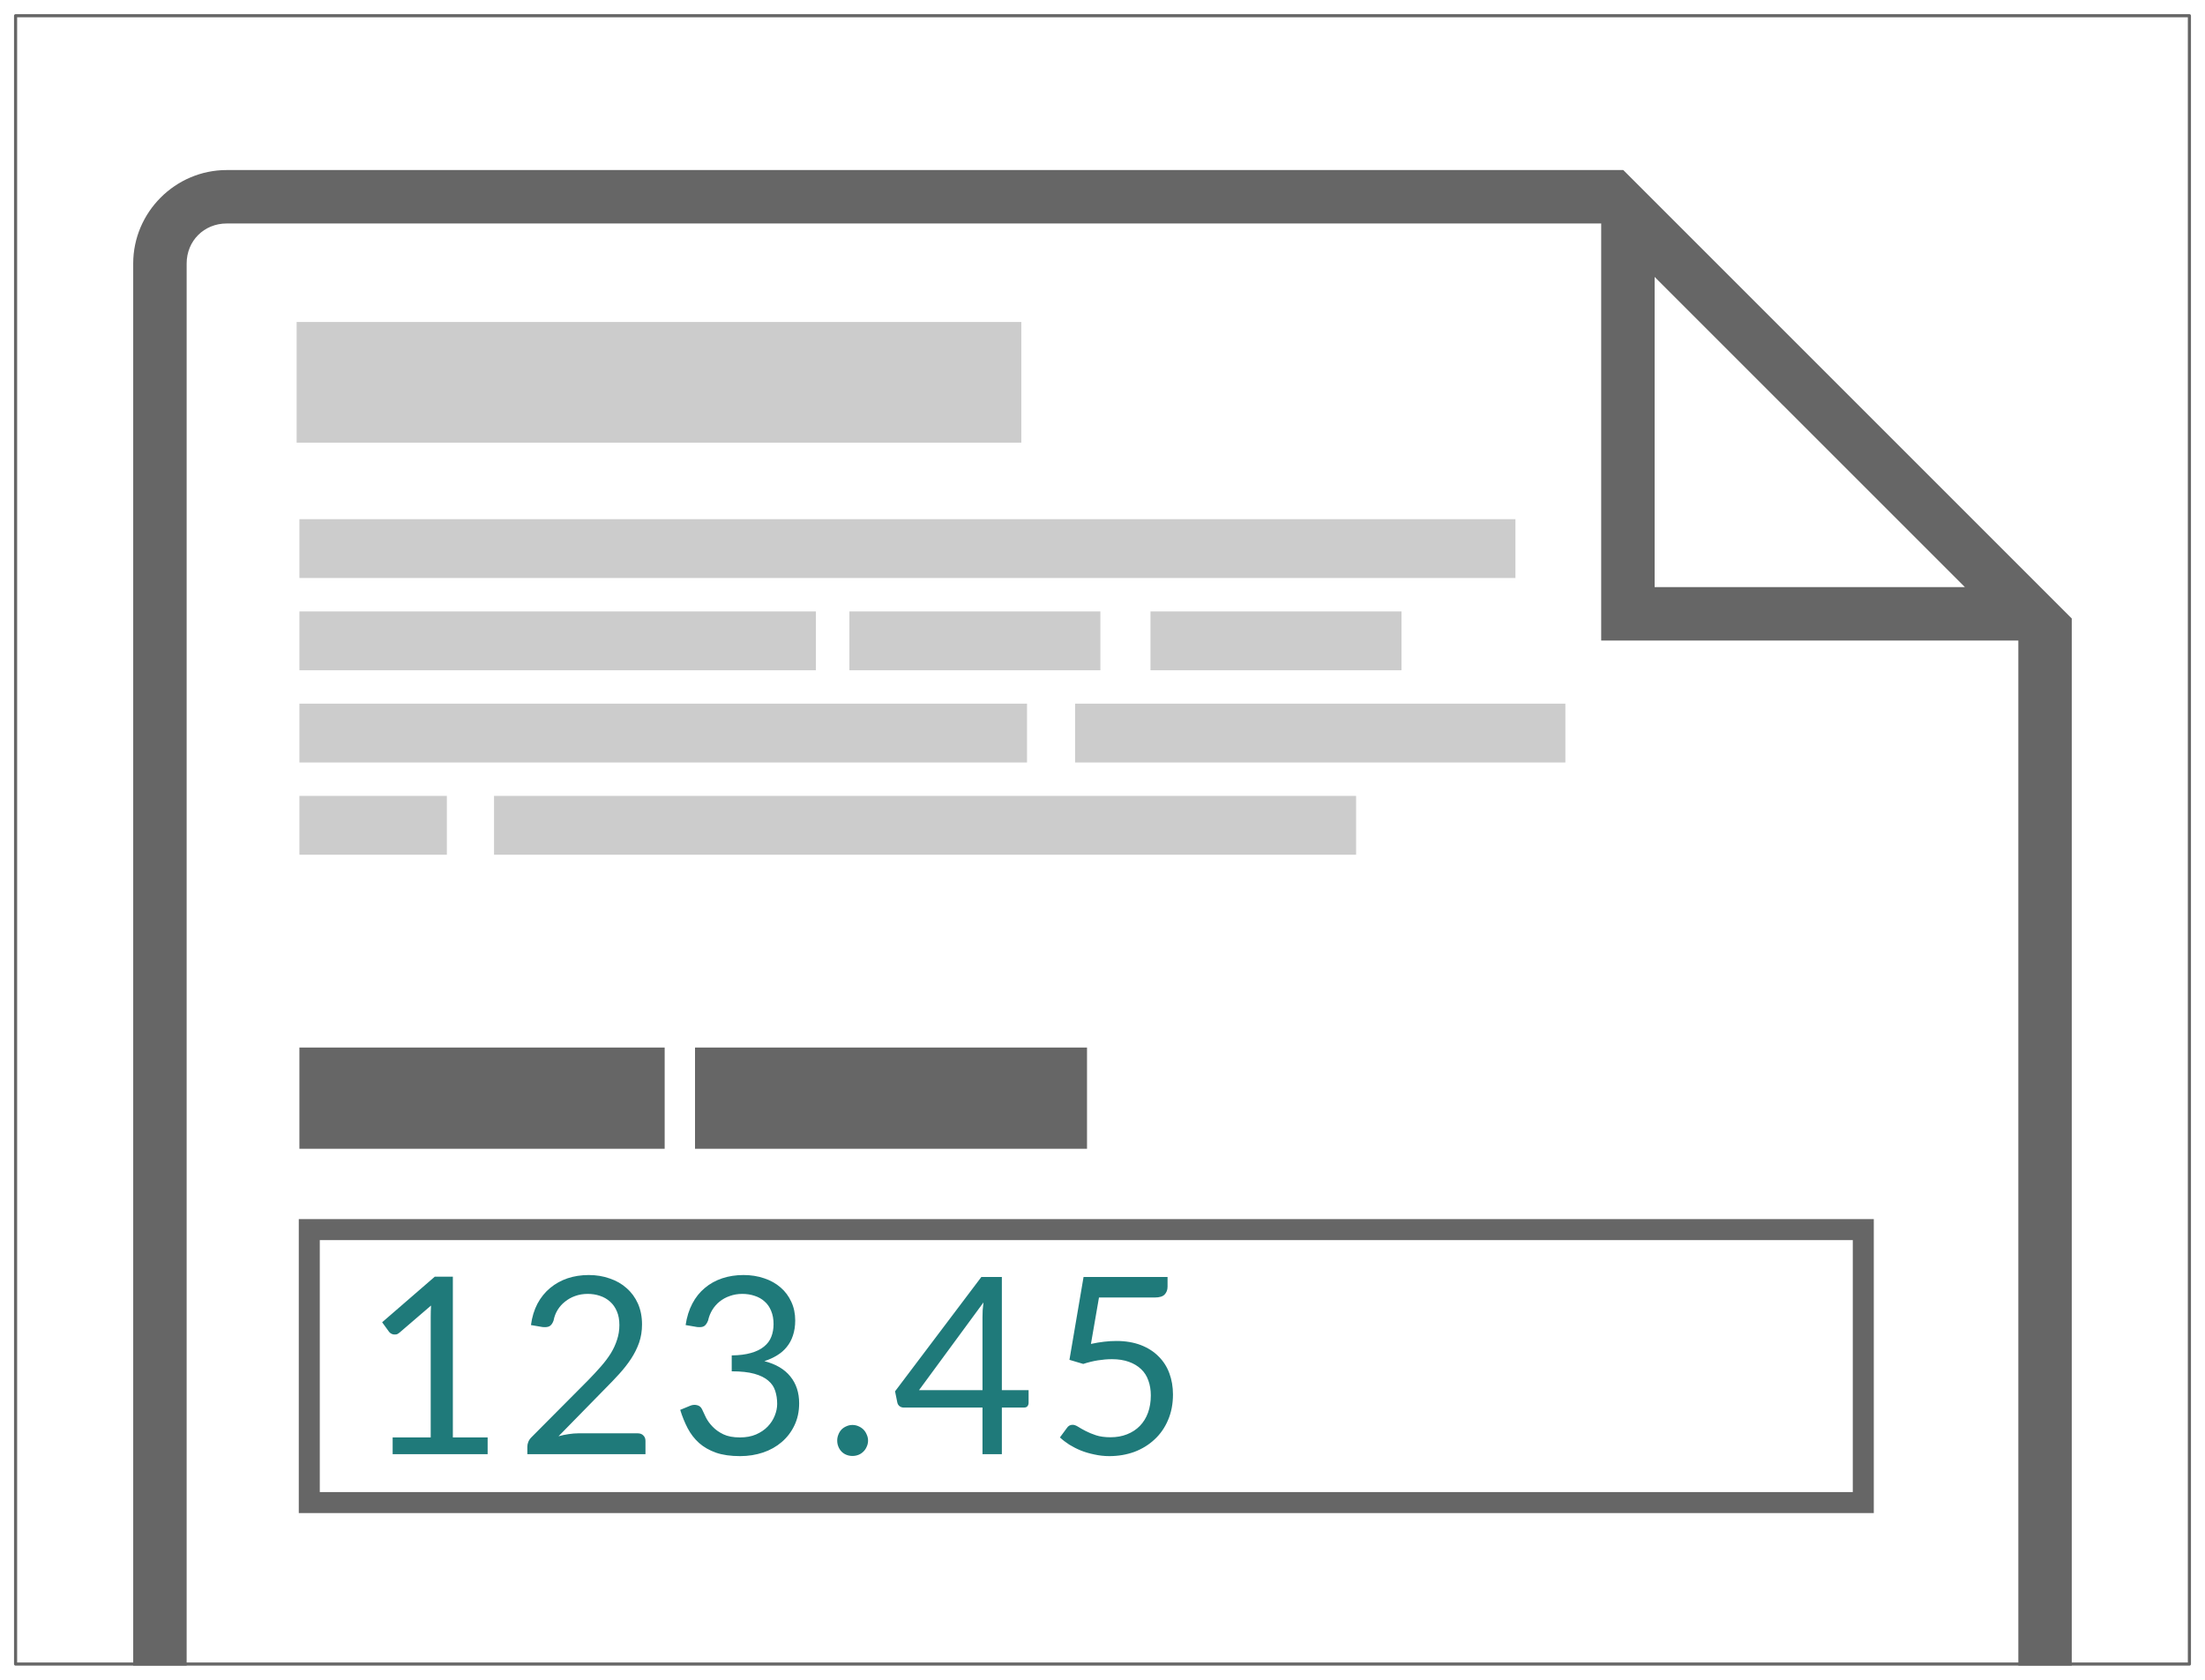
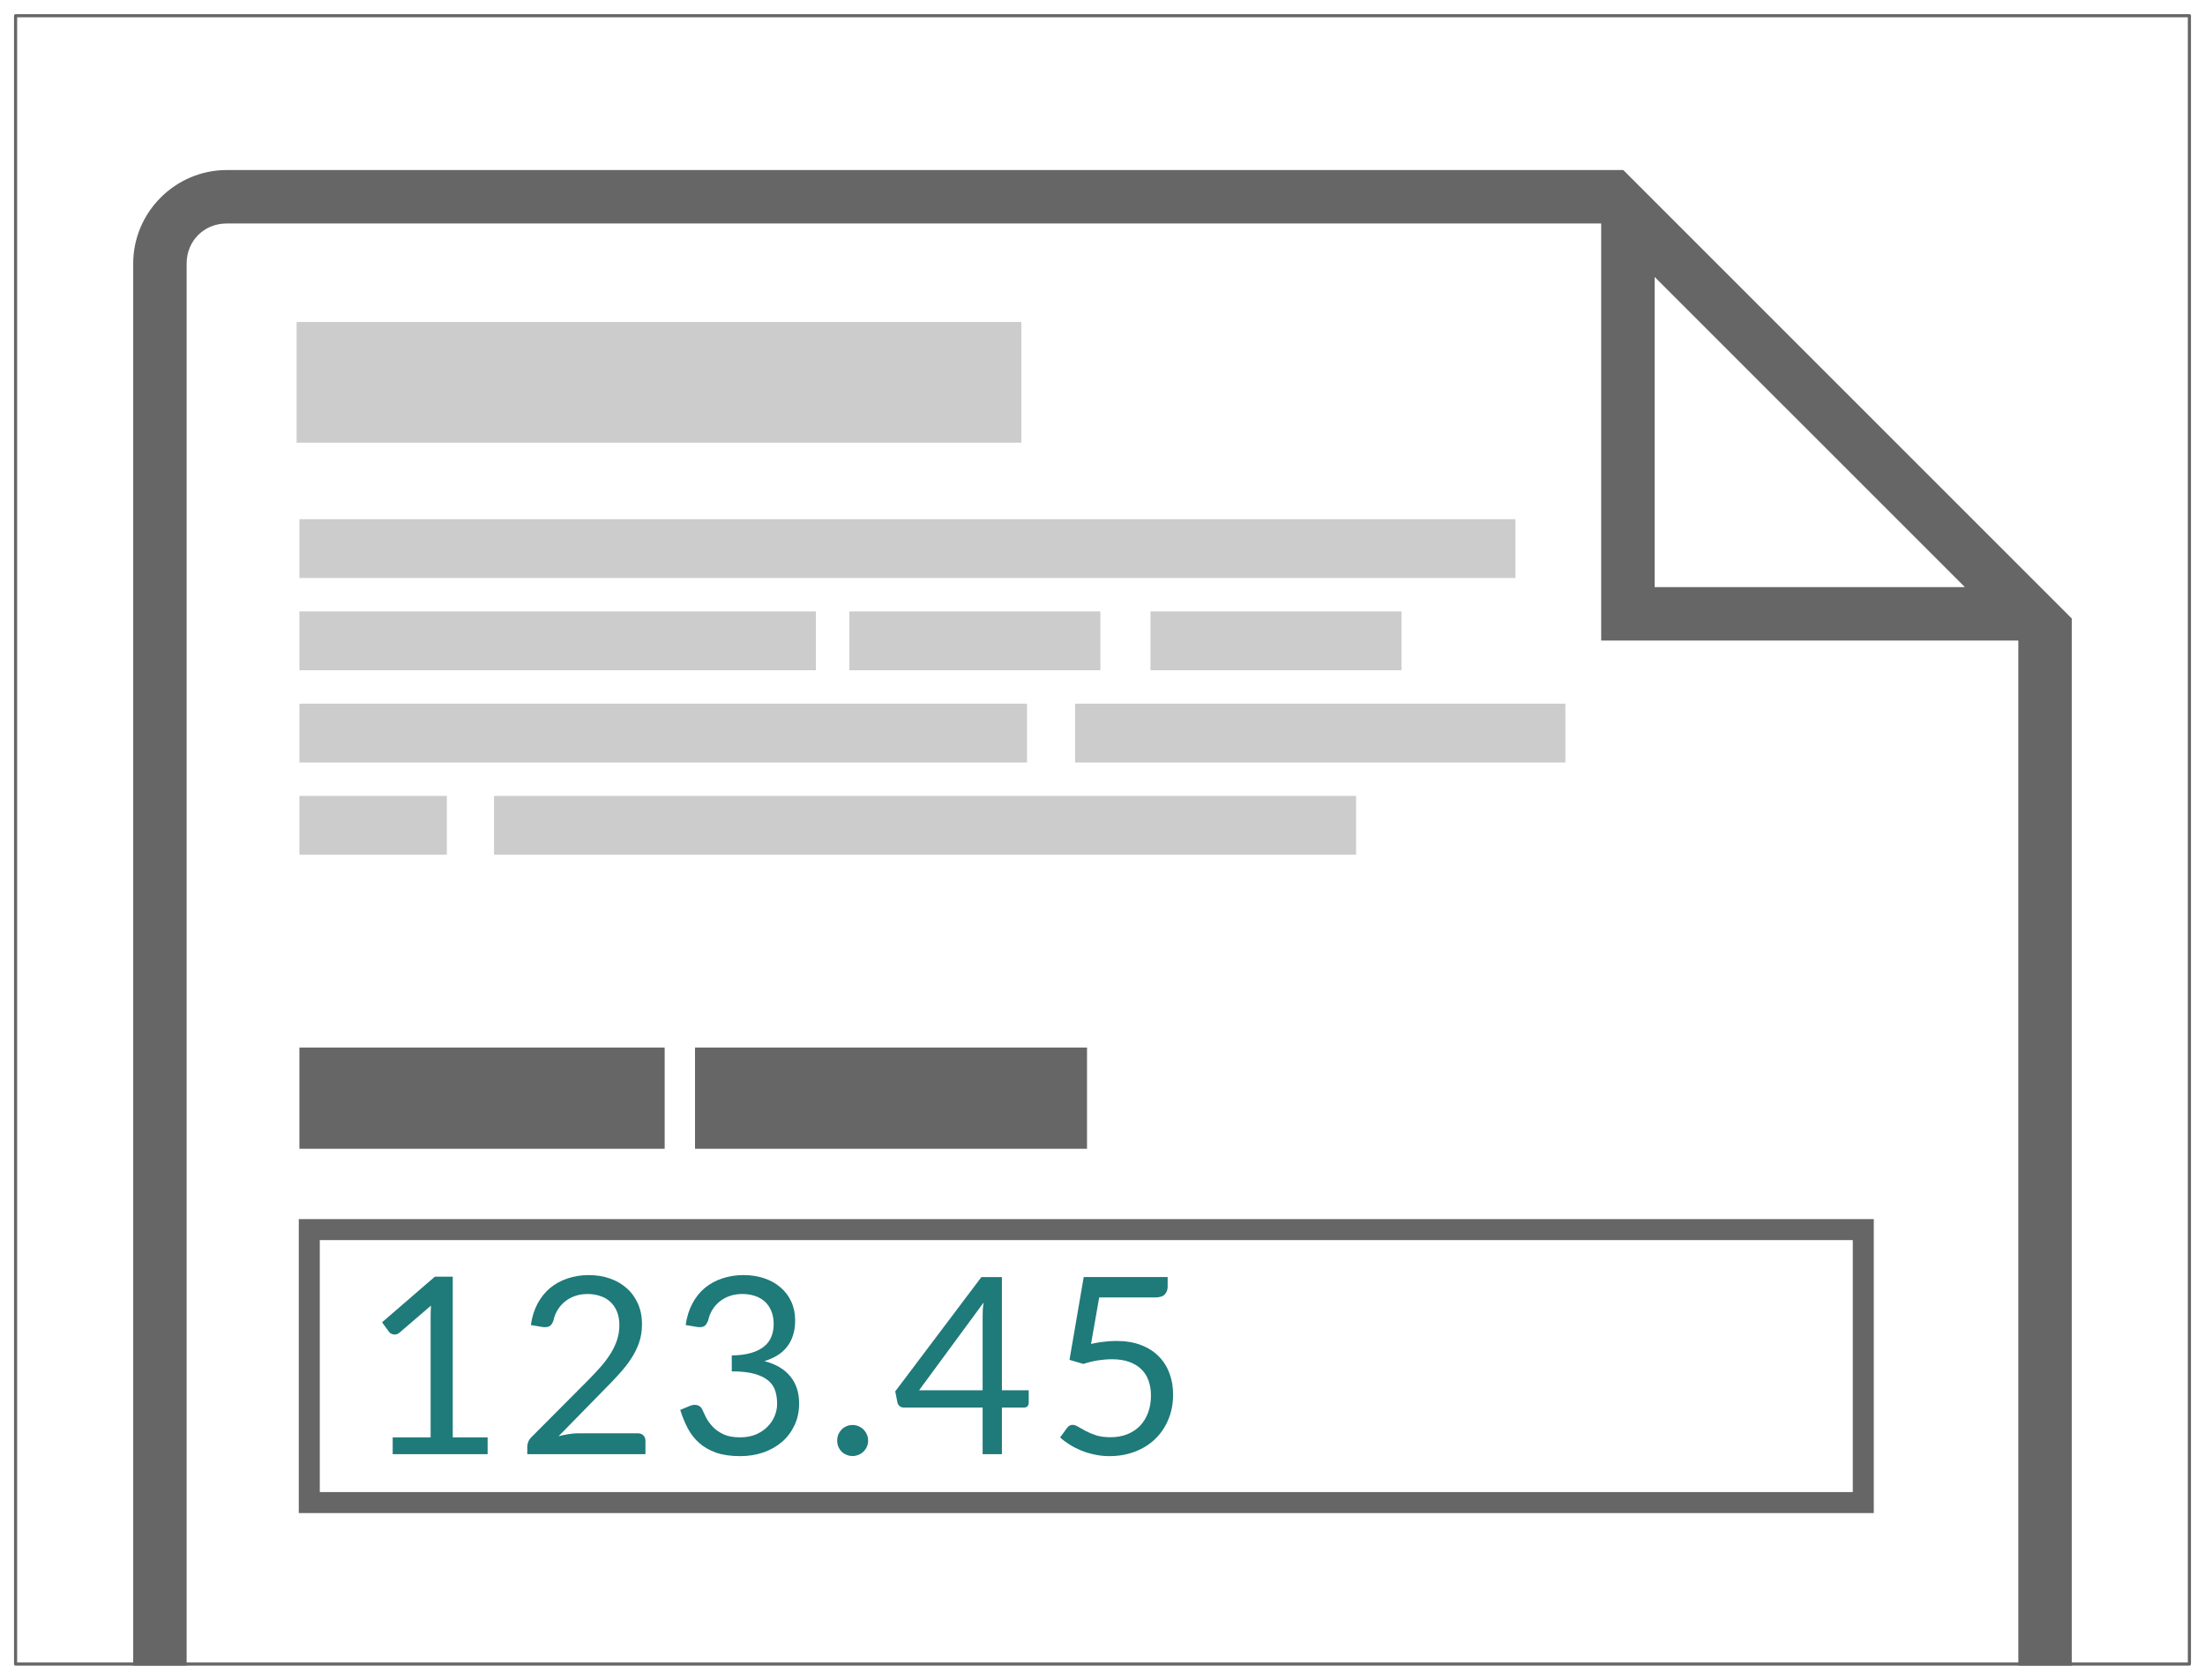
- <svg xmlns="http://www.w3.org/2000/svg" width="210" height="160" viewBox="0 0 210 160" id="svg5156" version="1.1">
+ <svg xmlns="http://www.w3.org/2000/svg" version="1.1" id="svg5156" viewBox="0 0 210 160" height="160" width="210">
  <defs id="defs5158">
-     <linearGradient spreadMethod="pad" gradientUnits="userSpaceOnUse" y2="593.787" y1="3.666" x2="590.863" x1="0.741" id="gradientFill" gradientTransform="matrix(1.221942,0,0,0.8183692,-767.1673,-40.99021)">
-       <stop id="stop6361" stop-opacity="1" stop-color="rgb(203,206,208)" offset="0" />
-       <stop id="stop6363" stop-opacity="1" stop-color="rgb(132,131,139)" offset="1" />
+     <linearGradient gradientTransform="matrix(1.221942,0,0,0.8183692,-767.1673,-40.99021)" id="gradientFill" x1="0.741" x2="590.863" y1="3.666" y2="593.787" gradientUnits="userSpaceOnUse" spreadMethod="pad">
+       <stop offset="0" stop-color="rgb(203,206,208)" stop-opacity="1" id="stop6361" />
+       <stop offset="1" stop-color="rgb(132,131,139)" stop-opacity="1" id="stop6363" />
    </linearGradient>
-     <linearGradient spreadMethod="pad" gradientUnits="userSpaceOnUse" y2="593.787" y1="3.666" x2="590.863" x1="0.741" id="gradientFill-0" gradientTransform="matrix(1.221942,0,0,0.8183692,-767.1673,-40.99021)">
-       <stop id="stop6361-6" stop-opacity="1" stop-color="rgb(203,206,208)" offset="0" />
-       <stop id="stop6363-2" stop-opacity="1" stop-color="rgb(132,131,139)" offset="1" />
+     <linearGradient gradientTransform="matrix(1.221942,0,0,0.8183692,-767.1673,-40.99021)" id="gradientFill-0" x1="0.741" x2="590.863" y1="3.666" y2="593.787" gradientUnits="userSpaceOnUse" spreadMethod="pad">
+       <stop offset="0" stop-color="rgb(203,206,208)" stop-opacity="1" id="stop6361-6" />
+       <stop offset="1" stop-color="rgb(132,131,139)" stop-opacity="1" id="stop6363-2" />
    </linearGradient>
  </defs>
-   <g transform="translate(0,-892.3622)" id="layer1">
-     <g transform="translate(-1132.437,290.726)" id="g12457-1">
-       <rect style="opacity:1;fill:none;fill-opacity:1;fill-rule:nonzero;stroke:#666666;stroke-width:0.298;stroke-linecap:round;stroke-linejoin:round;stroke-miterlimit:4;stroke-dasharray:none;stroke-dashoffset:0;stroke-opacity:1" id="rect7152-3-7-2-9-5-3-8-4-7" width="207.031" height="157.002" x="1133.921" y="603.135" />
-       <path id="rect10325-4-37-5" d="m 1154.029,617.833 c -4.891,0 -8.906,4.013 -8.906,8.904 l 0,133.549 5.09,0 0,-133.549 c 0,-2.159 1.657,-3.814 3.816,-3.814 l 130.902,0 0,39.727 39.728,0 0,0.002 0,97.635 5.088,0 0,-99.742 -1.125,-1.125 -3.963,-3.963 -32.533,-32.533 -5.09,-5.09 -133.01,0 z m 135.992,10.18 29.549,29.547 -29.549,0 0,-29.547 z" style="color:#000000;font-style:normal;font-variant:normal;font-weight:normal;font-stretch:normal;font-size:medium;line-height:normal;font-family:sans-serif;text-indent:0;text-align:start;text-decoration:none;text-decoration-line:none;text-decoration-style:solid;text-decoration-color:#000000;letter-spacing:normal;word-spacing:normal;text-transform:none;direction:ltr;block-progression:tb;writing-mode:lr-tb;baseline-shift:baseline;text-anchor:start;white-space:normal;clip-rule:nonzero;display:inline;overflow:visible;visibility:visible;opacity:1;isolation:auto;mix-blend-mode:normal;color-interpolation:sRGB;color-interpolation-filters:linearRGB;solid-color:#000000;solid-opacity:1;fill:#666666;fill-opacity:1;fill-rule:nonzero;stroke:none;stroke-width:1.6;stroke-linecap:round;stroke-linejoin:round;stroke-miterlimit:4;stroke-dasharray:none;stroke-dashoffset:0;stroke-opacity:1;color-rendering:auto;image-rendering:auto;shape-rendering:auto;text-rendering:auto;enable-background:accumulate" />
-       <rect y="651.088" x="1160.951" height="5.603" width="115.813" id="rect6192-3-3-2-8-1-6-6-13-1" style="opacity:1;fill:#cccccc;fill-opacity:1;fill-rule:nonzero;stroke:none;stroke-width:3;stroke-linecap:round;stroke-linejoin:round;stroke-miterlimit:4;stroke-dasharray:none;stroke-dashoffset:0;stroke-opacity:1" />
-       <rect y="659.874" x="1160.951" height="5.603" width="49.191" id="rect6192-3-3-2-8-5-2-7-1-8-7" style="opacity:1;fill:#cccccc;fill-opacity:1;fill-rule:nonzero;stroke:none;stroke-width:3;stroke-linecap:round;stroke-linejoin:round;stroke-miterlimit:4;stroke-dasharray:none;stroke-dashoffset:0;stroke-opacity:1" />
-       <rect y="659.874" x="1213.331" height="5.603" width="23.904" id="rect6192-3-3-2-8-5-1-6-3-0-09-4" style="opacity:1;fill:#cccccc;fill-opacity:1;fill-rule:nonzero;stroke:none;stroke-width:3;stroke-linecap:round;stroke-linejoin:round;stroke-miterlimit:4;stroke-dasharray:none;stroke-dashoffset:0;stroke-opacity:1" />
-       <rect y="668.66" x="1160.951" height="5.603" width="69.298" id="rect6192-3-3-2-8-2-9-6-6-7-1" style="opacity:1;fill:#cccccc;fill-opacity:1;fill-rule:nonzero;stroke:none;stroke-width:3;stroke-linecap:round;stroke-linejoin:round;stroke-miterlimit:4;stroke-dasharray:none;stroke-dashoffset:0;stroke-opacity:1" />
-       <rect y="677.445" x="1160.951" height="5.603" width="14.044" id="rect6192-3-3-2-8-5-6-4-5-3-9-7" style="opacity:1;fill:#cccccc;fill-opacity:1;fill-rule:nonzero;stroke:none;stroke-width:3;stroke-linecap:round;stroke-linejoin:round;stroke-miterlimit:4;stroke-dasharray:none;stroke-dashoffset:0;stroke-opacity:1" />
-       <rect y="677.445" x="1179.487" height="5.603" width="82.103" id="rect6192-3-3-2-8-5-1-4-6-6-2-93-1" style="opacity:1;fill:#cccccc;fill-opacity:1;fill-rule:nonzero;stroke:none;stroke-width:3;stroke-linecap:round;stroke-linejoin:round;stroke-miterlimit:4;stroke-dasharray:none;stroke-dashoffset:0;stroke-opacity:1" />
-       <rect y="659.874" x="1242.008" height="5.603" width="23.904" id="rect6192-3-3-2-8-5-1-6-3-0-0-2-1" style="opacity:1;fill:#cccccc;fill-opacity:1;fill-rule:nonzero;stroke:none;stroke-width:3;stroke-linecap:round;stroke-linejoin:round;stroke-miterlimit:4;stroke-dasharray:none;stroke-dashoffset:0;stroke-opacity:1" />
-       <rect y="668.66" x="1234.828" height="5.603" width="46.693" id="rect6192-3-3-2-8-5-1-6-3-0-0-6-43-1" style="opacity:1;fill:#cccccc;fill-opacity:1;fill-rule:nonzero;stroke:none;stroke-width:3;stroke-linecap:round;stroke-linejoin:round;stroke-miterlimit:4;stroke-dasharray:none;stroke-dashoffset:0;stroke-opacity:1" />
-       <rect y="632.304" x="1160.687" height="11.495" width="69.018" id="rect6192-3-3-2-8-1-6-6-1-7-7" style="opacity:1;fill:#cccccc;fill-opacity:1;fill-rule:nonzero;stroke:none;stroke-width:3;stroke-linecap:round;stroke-linejoin:round;stroke-miterlimit:4;stroke-dasharray:none;stroke-dashoffset:0;stroke-opacity:1" />
-       <rect y="701.414" x="1160.951" height="9.643" width="34.788" id="rect6192-3-3-2-8-5-1-4-6-6-2-5-4-12-0" style="opacity:1;fill:#666666;fill-opacity:1;fill-rule:nonzero;stroke:none;stroke-width:3;stroke-linecap:round;stroke-linejoin:round;stroke-miterlimit:4;stroke-dasharray:none;stroke-dashoffset:0;stroke-opacity:1" />
-       <rect y="701.414" x="1198.629" height="9.643" width="37.333" id="rect6192-3-3-2-8-5-1-4-6-6-2-5-4-3-2-4" style="opacity:1;fill:#666666;fill-opacity:1;fill-rule:nonzero;stroke:none;stroke-width:3;stroke-linecap:round;stroke-linejoin:round;stroke-miterlimit:4;stroke-dasharray:none;stroke-dashoffset:0;stroke-opacity:1" />
-       <text id="text12369-0-0" y="740.145" x="1166.893" style="font-style:normal;font-weight:normal;font-size:23.543px;line-height:136%;font-family:Sans;letter-spacing:-2.913px;word-spacing:-0.647px;fill:#1f7a7a;fill-opacity:1;stroke:none;stroke-width:1px;stroke-linecap:butt;stroke-linejoin:miter;stroke-opacity:1" xml:space="preserve">
-         <tspan style="font-style:normal;font-variant:normal;font-weight:normal;font-stretch:normal;font-family:Lato;-inkscape-font-specification:sans-serif;letter-spacing:1px;fill:#1f7a7a;fill-opacity:1" y="740.145" x="1166.893" id="tspan12371-2-8">123.45</tspan>
-       </text>
-       <path id="rect12451-5" d="m 1160.893,717.756 0,28 150,0 0,-28 -150,0 z m 2,2 146,0 0,24 -146,0 0,-24 z" style="opacity:1;fill:#666666;fill-opacity:1;fill-rule:nonzero;stroke:none;stroke-width:1.6;stroke-linecap:round;stroke-linejoin:round;stroke-miterlimit:4;stroke-dasharray:none;stroke-dashoffset:0;stroke-opacity:1" />
+   <g id="layer1" transform="translate(0,-892.3622)">
+     <g id="g12457-1" transform="translate(-1132.437,290.726)">
+       <path style="color:#000000;font-style:normal;font-variant:normal;font-weight:normal;font-stretch:normal;font-size:medium;line-height:normal;font-family:sans-serif;text-indent:0;text-align:start;text-decoration:none;text-decoration-line:none;text-decoration-style:solid;text-decoration-color:#000000;letter-spacing:normal;word-spacing:normal;text-transform:none;direction:ltr;block-progression:tb;writing-mode:lr-tb;baseline-shift:baseline;text-anchor:start;white-space:normal;clip-rule:nonzero;display:inline;overflow:visible;visibility:visible;opacity:1;isolation:auto;mix-blend-mode:normal;color-interpolation:sRGB;color-interpolation-filters:linearRGB;solid-color:#000000;solid-opacity:1;fill:#666666;fill-opacity:1;fill-rule:nonzero;stroke:none;stroke-width:1.6;stroke-linecap:round;stroke-linejoin:round;stroke-miterlimit:4;stroke-dasharray:none;stroke-dashoffset:0;stroke-opacity:1;color-rendering:auto;image-rendering:auto;shape-rendering:auto;text-rendering:auto;enable-background:accumulate" d="m 1154.029,617.833 c -4.891,0 -8.906,4.013 -8.906,8.904 l 0,133.549 5.09,0 0,-133.549 c 0,-2.159 1.657,-3.814 3.816,-3.814 l 130.902,0 0,39.727 39.728,0 0,0.002 0,97.635 5.088,0 0,-99.742 -1.125,-1.125 -3.963,-3.963 -32.533,-32.533 -5.09,-5.09 -133.01,0 z m 135.992,10.18 29.549,29.547 -29.549,0 0,-29.547 z" id="rect10325-4-37-5" />
+       <rect style="opacity:1;fill:#cccccc;fill-opacity:1;fill-rule:nonzero;stroke:none;stroke-width:3;stroke-linecap:round;stroke-linejoin:round;stroke-miterlimit:4;stroke-dasharray:none;stroke-dashoffset:0;stroke-opacity:1" id="rect6192-3-3-2-8-1-6-6-13-1" width="115.813" height="5.603" x="1160.951" y="651.088" />
+       <rect style="opacity:1;fill:#cccccc;fill-opacity:1;fill-rule:nonzero;stroke:none;stroke-width:3;stroke-linecap:round;stroke-linejoin:round;stroke-miterlimit:4;stroke-dasharray:none;stroke-dashoffset:0;stroke-opacity:1" id="rect6192-3-3-2-8-5-2-7-1-8-7" width="49.191" height="5.603" x="1160.951" y="659.874" />
+       <rect style="opacity:1;fill:#cccccc;fill-opacity:1;fill-rule:nonzero;stroke:none;stroke-width:3;stroke-linecap:round;stroke-linejoin:round;stroke-miterlimit:4;stroke-dasharray:none;stroke-dashoffset:0;stroke-opacity:1" id="rect6192-3-3-2-8-5-1-6-3-0-09-4" width="23.904" height="5.603" x="1213.331" y="659.874" />
+       <rect style="opacity:1;fill:#cccccc;fill-opacity:1;fill-rule:nonzero;stroke:none;stroke-width:3;stroke-linecap:round;stroke-linejoin:round;stroke-miterlimit:4;stroke-dasharray:none;stroke-dashoffset:0;stroke-opacity:1" id="rect6192-3-3-2-8-2-9-6-6-7-1" width="69.298" height="5.603" x="1160.951" y="668.66" />
+       <rect style="opacity:1;fill:#cccccc;fill-opacity:1;fill-rule:nonzero;stroke:none;stroke-width:3;stroke-linecap:round;stroke-linejoin:round;stroke-miterlimit:4;stroke-dasharray:none;stroke-dashoffset:0;stroke-opacity:1" id="rect6192-3-3-2-8-5-6-4-5-3-9-7" width="14.044" height="5.603" x="1160.951" y="677.445" />
+       <rect style="opacity:1;fill:#cccccc;fill-opacity:1;fill-rule:nonzero;stroke:none;stroke-width:3;stroke-linecap:round;stroke-linejoin:round;stroke-miterlimit:4;stroke-dasharray:none;stroke-dashoffset:0;stroke-opacity:1" id="rect6192-3-3-2-8-5-1-4-6-6-2-93-1" width="82.103" height="5.603" x="1179.487" y="677.445" />
+       <rect style="opacity:1;fill:#cccccc;fill-opacity:1;fill-rule:nonzero;stroke:none;stroke-width:3;stroke-linecap:round;stroke-linejoin:round;stroke-miterlimit:4;stroke-dasharray:none;stroke-dashoffset:0;stroke-opacity:1" id="rect6192-3-3-2-8-5-1-6-3-0-0-2-1" width="23.904" height="5.603" x="1242.008" y="659.874" />
+       <rect style="opacity:1;fill:#cccccc;fill-opacity:1;fill-rule:nonzero;stroke:none;stroke-width:3;stroke-linecap:round;stroke-linejoin:round;stroke-miterlimit:4;stroke-dasharray:none;stroke-dashoffset:0;stroke-opacity:1" id="rect6192-3-3-2-8-5-1-6-3-0-0-6-43-1" width="46.693" height="5.603" x="1234.828" y="668.66" />
+       <rect style="opacity:1;fill:#cccccc;fill-opacity:1;fill-rule:nonzero;stroke:none;stroke-width:3;stroke-linecap:round;stroke-linejoin:round;stroke-miterlimit:4;stroke-dasharray:none;stroke-dashoffset:0;stroke-opacity:1" id="rect6192-3-3-2-8-1-6-6-1-7-7" width="69.018" height="11.495" x="1160.687" y="632.304" />
+       <rect style="opacity:1;fill:#666666;fill-opacity:1;fill-rule:nonzero;stroke:none;stroke-width:3;stroke-linecap:round;stroke-linejoin:round;stroke-miterlimit:4;stroke-dasharray:none;stroke-dashoffset:0;stroke-opacity:1" id="rect6192-3-3-2-8-5-1-4-6-6-2-5-4-12-0" width="34.788" height="9.643" x="1160.951" y="701.414" />
+       <rect style="opacity:1;fill:#666666;fill-opacity:1;fill-rule:nonzero;stroke:none;stroke-width:3;stroke-linecap:round;stroke-linejoin:round;stroke-miterlimit:4;stroke-dasharray:none;stroke-dashoffset:0;stroke-opacity:1" id="rect6192-3-3-2-8-5-1-4-6-6-2-5-4-3-2-4" width="37.333" height="9.643" x="1198.629" y="701.414" />
+       <g id="text12369-0-0" style="font-style:normal;font-weight:normal;font-size:23.543px;line-height:136%;font-family:Sans;letter-spacing:-2.913px;word-spacing:-0.647px;fill:#1f7a7a;fill-opacity:1;stroke:none;stroke-width:1px;stroke-linecap:butt;stroke-linejoin:miter;stroke-opacity:1">
+         <path id="path18469" style="font-style:normal;font-variant:normal;font-weight:normal;font-stretch:normal;font-family:Lato;-inkscape-font-specification:sans-serif;letter-spacing:1px;fill:#1f7a7a;fill-opacity:1" d="m 1169.835,738.544 3.614,0 0,-11.501 q 0,-0.494 0.035,-1.048 l -3.002,2.578 q -0.153,0.129 -0.306,0.165 -0.153,0.024 -0.282,0 -0.13,-0.024 -0.247,-0.094 -0.106,-0.071 -0.165,-0.153 l -0.659,-0.906 5.027,-4.344 1.707,0 0,15.303 3.32,0 0,1.601 -9.04,0 0,-1.601 z" />
+         <path id="path18471" style="font-style:normal;font-variant:normal;font-weight:normal;font-stretch:normal;font-family:Lato;-inkscape-font-specification:sans-serif;letter-spacing:1px;fill:#1f7a7a;fill-opacity:1" d="m 1188.506,723.088 q 1.071,0 2.001,0.318 0.93,0.318 1.613,0.93 0.683,0.6 1.071,1.471 0.388,0.871 0.388,1.978 0,0.942 -0.282,1.754 -0.282,0.8 -0.765,1.53 -0.483,0.73 -1.118,1.424 -0.624,0.695 -1.33,1.401 l -4.45,4.544 q 0.471,-0.129 0.954,-0.2 0.483,-0.082 0.93,-0.082 l 5.65,0 q 0.341,0 0.541,0.2 0.2,0.2 0.2,0.518 l 0,1.271 -11.254,0 0,-0.718 q 0,-0.224 0.094,-0.459 0.094,-0.235 0.294,-0.436 l 5.403,-5.427 q 0.671,-0.683 1.224,-1.307 0.553,-0.636 0.942,-1.271 0.389,-0.636 0.6,-1.283 0.212,-0.659 0.212,-1.401 0,-0.742 -0.235,-1.295 -0.235,-0.565 -0.647,-0.93 -0.4,-0.365 -0.954,-0.541 -0.553,-0.188 -1.189,-0.188 -0.647,0 -1.189,0.188 -0.541,0.188 -0.965,0.53 -0.412,0.33 -0.695,0.789 -0.282,0.459 -0.4,1.012 -0.141,0.412 -0.389,0.553 -0.235,0.129 -0.671,0.071 l -1.095,-0.188 q 0.165,-1.154 0.636,-2.036 0.483,-0.895 1.201,-1.495 0.73,-0.6 1.66,-0.906 0.93,-0.318 2.013,-0.318 z" />
+         <path id="path18473" style="font-style:normal;font-variant:normal;font-weight:normal;font-stretch:normal;font-family:Lato;-inkscape-font-specification:sans-serif;letter-spacing:1px;fill:#1f7a7a;fill-opacity:1" d="m 1203.246,723.088 q 1.071,0 1.978,0.306 0.906,0.306 1.554,0.871 0.659,0.565 1.024,1.365 0.365,0.8 0.365,1.778 0,0.8 -0.212,1.436 -0.2,0.624 -0.589,1.107 -0.377,0.471 -0.918,0.8 -0.541,0.33 -1.212,0.53 1.648,0.436 2.472,1.46 0.836,1.024 0.836,2.566 0,1.165 -0.447,2.095 -0.435,0.93 -1.201,1.589 -0.765,0.647 -1.789,1.001 -1.012,0.341 -2.178,0.341 -1.342,0 -2.295,-0.33 -0.954,-0.341 -1.613,-0.93 -0.659,-0.589 -1.083,-1.389 -0.424,-0.812 -0.718,-1.754 l 0.906,-0.377 q 0.353,-0.153 0.683,-0.082 0.341,0.071 0.494,0.388 0.153,0.33 0.377,0.789 0.235,0.459 0.636,0.883 0.4,0.424 1.012,0.718 0.624,0.294 1.577,0.294 0.883,0 1.542,-0.283 0.671,-0.294 1.107,-0.753 0.447,-0.459 0.671,-1.024 0.224,-0.565 0.224,-1.118 0,-0.683 -0.177,-1.248 -0.176,-0.565 -0.659,-0.977 -0.483,-0.412 -1.33,-0.647 -0.836,-0.235 -2.154,-0.235 l 0,-1.519 q 1.083,-0.012 1.836,-0.235 0.765,-0.224 1.236,-0.612 0.483,-0.388 0.695,-0.93 0.224,-0.541 0.224,-1.201 0,-0.73 -0.235,-1.271 -0.224,-0.541 -0.624,-0.895 -0.4,-0.353 -0.954,-0.53 -0.541,-0.177 -1.177,-0.177 -0.636,0 -1.189,0.188 -0.541,0.188 -0.965,0.53 -0.412,0.33 -0.695,0.789 -0.282,0.459 -0.4,1.012 -0.153,0.412 -0.389,0.553 -0.224,0.129 -0.659,0.071 l -1.095,-0.188 q 0.165,-1.154 0.636,-2.036 0.471,-0.895 1.189,-1.495 0.73,-0.6 1.66,-0.906 0.942,-0.318 2.025,-0.318 z" />
+         <path id="path18475" style="font-style:normal;font-variant:normal;font-weight:normal;font-stretch:normal;font-family:Lato;-inkscape-font-specification:sans-serif;letter-spacing:1px;fill:#1f7a7a;fill-opacity:1" d="m 1212.17,738.85 q 0,-0.306 0.106,-0.577 0.118,-0.271 0.306,-0.471 0.2,-0.2 0.471,-0.318 0.271,-0.118 0.577,-0.118 0.306,0 0.577,0.118 0.271,0.118 0.471,0.318 0.2,0.2 0.318,0.471 0.118,0.271 0.118,0.577 0,0.318 -0.118,0.589 -0.118,0.259 -0.318,0.459 -0.2,0.2 -0.471,0.306 -0.271,0.118 -0.577,0.118 -0.306,0 -0.577,-0.118 -0.271,-0.106 -0.471,-0.306 -0.188,-0.2 -0.306,-0.459 -0.106,-0.271 -0.106,-0.589 z" />
+         <path id="path18477" style="font-style:normal;font-variant:normal;font-weight:normal;font-stretch:normal;font-family:Lato;-inkscape-font-specification:sans-serif;letter-spacing:1px;fill:#1f7a7a;fill-opacity:1" d="m 1227.857,734.059 2.554,0 0,1.201 q 0,0.188 -0.118,0.318 -0.106,0.129 -0.341,0.129 l -2.095,0 0,4.438 -1.836,0 0,-4.438 -7.487,0 q -0.235,0 -0.412,-0.129 -0.165,-0.141 -0.212,-0.341 l -0.212,-1.071 8.205,-10.889 1.954,0 0,10.783 z m -1.836,-6.957 q 0,-0.306 0.012,-0.659 0.024,-0.365 0.082,-0.742 l -6.145,8.358 6.051,0 0,-6.957 z" />
+         <path id="path18479" style="font-style:normal;font-variant:normal;font-weight:normal;font-stretch:normal;font-family:Lato;-inkscape-font-specification:sans-serif;letter-spacing:1px;fill:#1f7a7a;fill-opacity:1" d="m 1243.643,724.194 q 0,0.447 -0.282,0.742 -0.271,0.283 -0.942,0.283 l -5.297,0 -0.777,4.426 q 0.671,-0.153 1.26,-0.212 0.6,-0.071 1.165,-0.071 1.318,0 2.331,0.388 1.012,0.388 1.683,1.071 0.683,0.683 1.024,1.613 0.353,0.93 0.353,2.025 0,1.342 -0.471,2.425 -0.459,1.083 -1.283,1.86 -0.812,0.765 -1.919,1.177 -1.107,0.412 -2.39,0.412 -0.742,0 -1.424,-0.153 -0.683,-0.141 -1.283,-0.388 -0.589,-0.247 -1.095,-0.565 -0.506,-0.318 -0.895,-0.671 l 0.647,-0.895 q 0.212,-0.306 0.553,-0.306 0.235,0 0.53,0.188 0.294,0.177 0.718,0.4 0.424,0.224 0.989,0.412 0.577,0.177 1.365,0.177 0.883,0 1.589,-0.283 0.706,-0.283 1.212,-0.8 0.506,-0.53 0.777,-1.26 0.271,-0.73 0.271,-1.636 0,-0.789 -0.235,-1.424 -0.224,-0.636 -0.695,-1.083 -0.459,-0.447 -1.154,-0.695 -0.695,-0.247 -1.625,-0.247 -0.636,0 -1.33,0.106 -0.683,0.106 -1.401,0.341 l -1.318,-0.388 1.354,-7.887 7.993,0 0,0.918 z" />
+       </g>
+       <path style="opacity:1;fill:#666666;fill-opacity:1;fill-rule:nonzero;stroke:none;stroke-width:1.6;stroke-linecap:round;stroke-linejoin:round;stroke-miterlimit:4;stroke-dasharray:none;stroke-dashoffset:0;stroke-opacity:1" d="m 1160.893,717.756 0,28 150,0 0,-28 -150,0 z m 2,2 146,0 0,24 -146,0 0,-24 z" id="rect12451-5" />
+       <rect y="603.135" x="1133.921" height="157.002" width="207.031" id="rect7152-3-7-2-9-5-3-8-4-7" style="opacity:1;fill:none;fill-opacity:1;fill-rule:nonzero;stroke:#666666;stroke-width:0.298;stroke-linecap:round;stroke-linejoin:round;stroke-miterlimit:4;stroke-dasharray:none;stroke-dashoffset:0;stroke-opacity:1" />
    </g>
  </g>
</svg>
